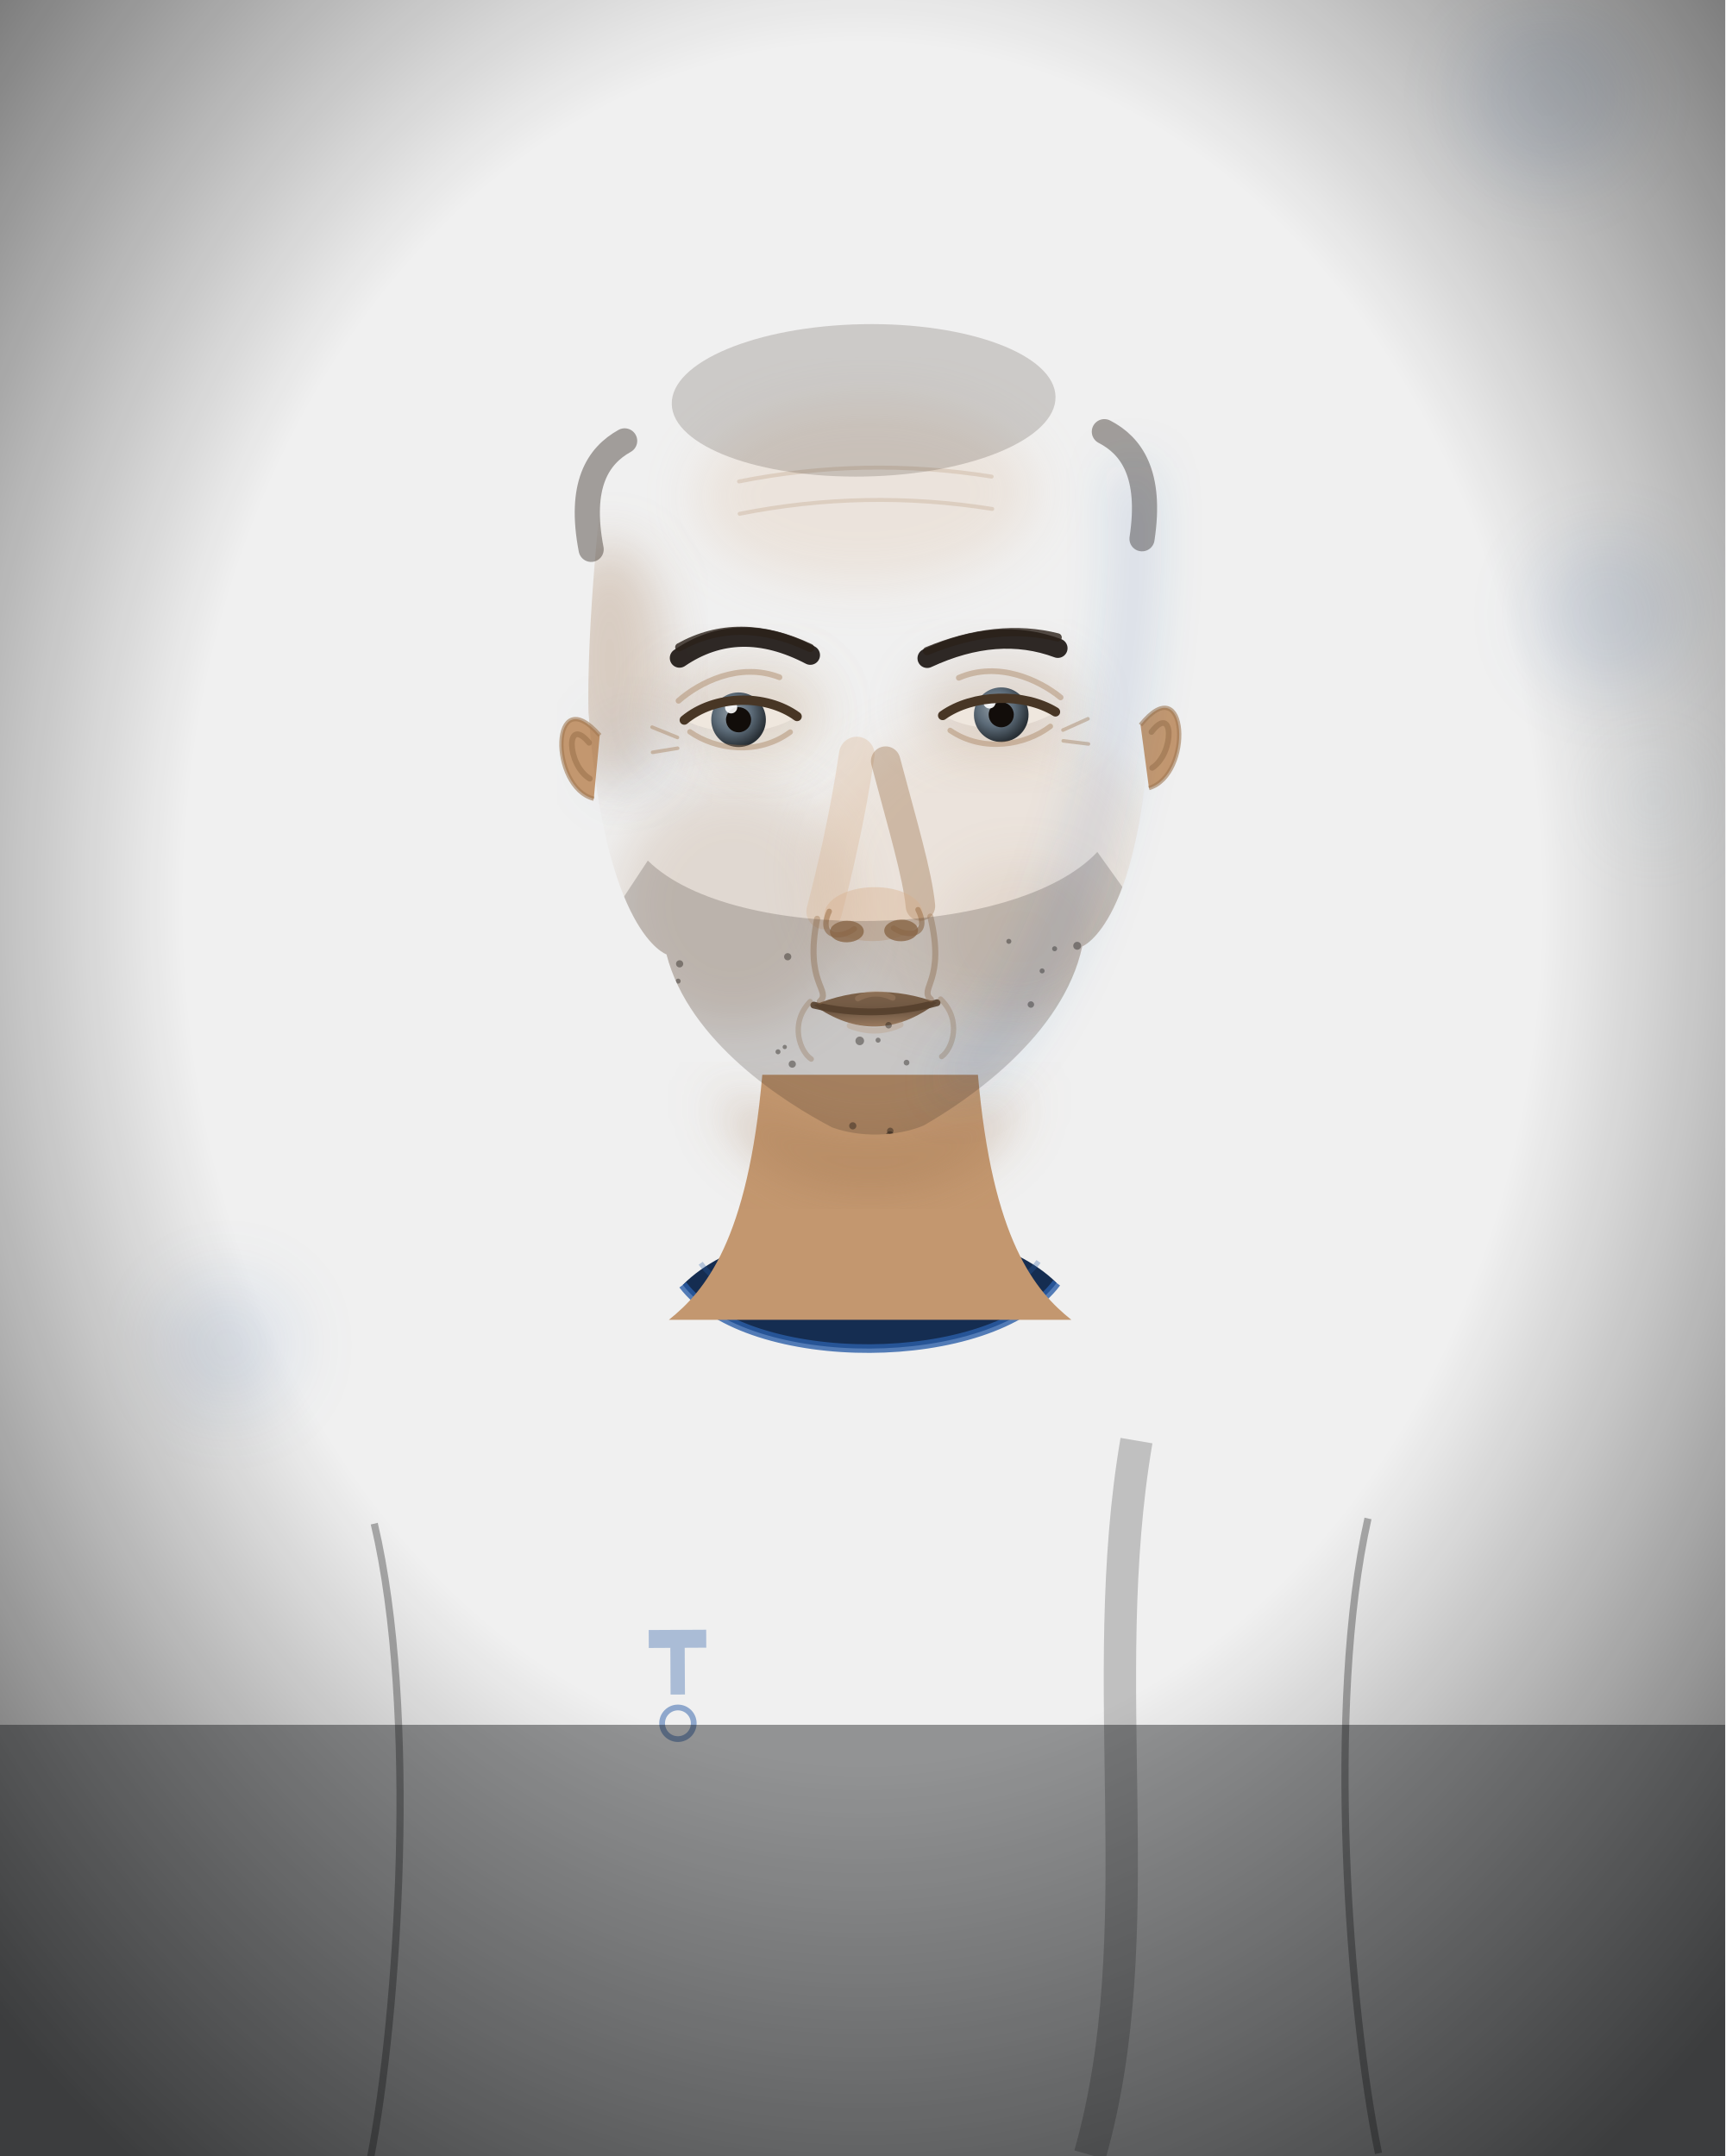
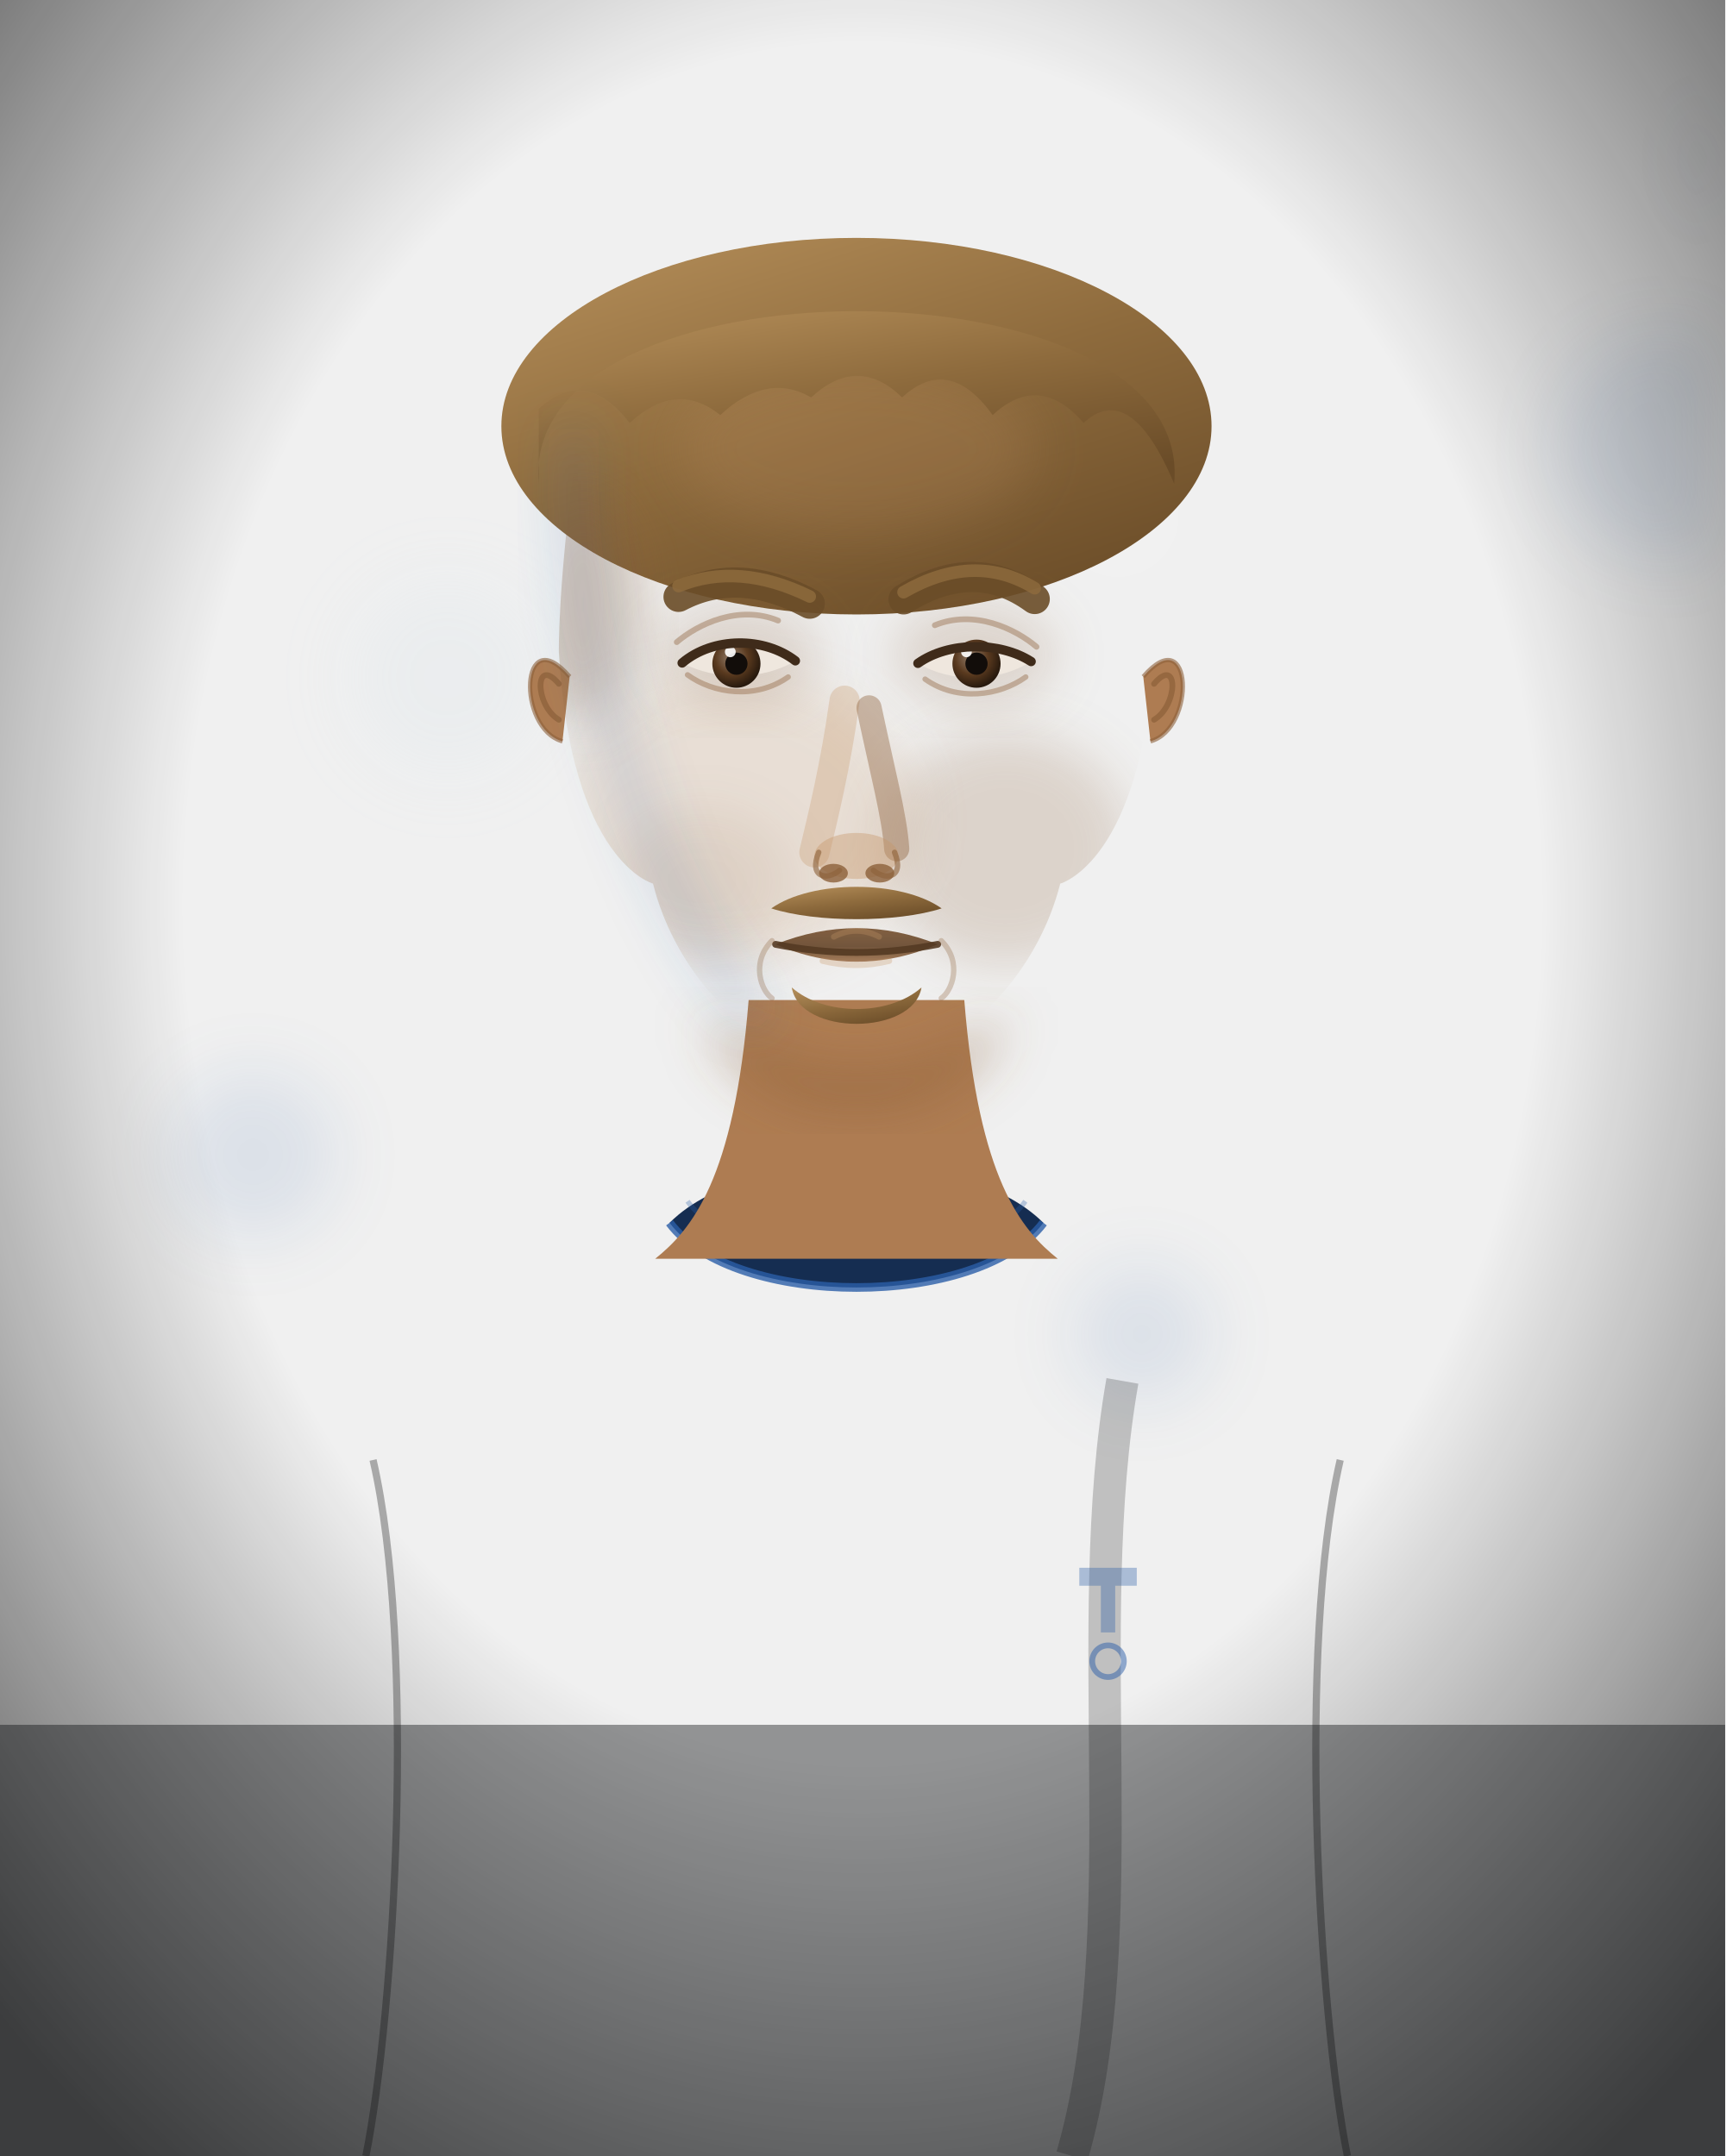
<svg xmlns="http://www.w3.org/2000/svg" viewBox="0 0 480 600" width="480" height="600" role="img" aria-label="Lasith Malinga portrait">
  <defs>
    <radialGradient id="pb91d3e8935-bg" cx="50%" cy="34%" r="78%">
      <stop offset="0%" stop-color="#1c3e6f" />
      <stop offset="46%" stop-color="#101B24" />
      <stop offset="100%" stop-color="#05090C" />
    </radialGradient>
    <radialGradient id="pb91d3e8935-glow" cx="50%" cy="50%" r="50%">
      <stop offset="0%" stop-color="#2B5EA8" stop-opacity="0.3" />
      <stop offset="60%" stop-color="#2B5EA8" stop-opacity="0.1" />
      <stop offset="100%" stop-color="#2B5EA8" stop-opacity="0" />
    </radialGradient>
-     <radialGradient id="pb91d3e8935-face" cx="66%" cy="26%" r="78%">
-       <stop offset="0%" stop-color="#D8B08B" />
-       <stop offset="42%" stop-color="#C3976F" />
-       <stop offset="100%" stop-color="#A17852" />
+     <radialGradient id="pb91d3e8935-face" cx="34%" cy="26%" r="78%">
+       <stop offset="0%" stop-color="#C69668" />
+       <stop offset="42%" stop-color="#AE7C52" />
+       <stop offset="100%" stop-color="#8C6039" />
    </radialGradient>
-     <linearGradient id="pb91d3e8935-shade" x1="100%" y1="0%" x2="0%" y2="0%">
-       <stop offset="0%" stop-color="#A17852" stop-opacity="0" />
-       <stop offset="62%" stop-color="#A17852" stop-opacity="0.1" />
-       <stop offset="100%" stop-color="#A17852" stop-opacity="0.4" />
+     <linearGradient id="pb91d3e8935-shade" x1="0%" y1="0%" x2="100%" y2="0%">
+       <stop offset="0%" stop-color="#8C6039" stop-opacity="0" />
+       <stop offset="62%" stop-color="#8C6039" stop-opacity="0.1" />
+       <stop offset="100%" stop-color="#8C6039" stop-opacity="0.4" />
    </linearGradient>
    <linearGradient id="pb91d3e8935-hair" x1="20%" y1="0%" x2="80%" y2="100%">
-       <stop offset="0%" stop-color="#3E3027" />
-       <stop offset="46%" stop-color="#2A2019" />
-       <stop offset="100%" stop-color="#191310" />
+       <stop offset="0%" stop-color="#B08A56" />
+       <stop offset="46%" stop-color="#8E6B3D" />
+       <stop offset="100%" stop-color="#6A4C28" />
    </linearGradient>
    <linearGradient id="pb91d3e8935-jersey" x1="10%" y1="0%" x2="90%" y2="100%">
      <stop offset="0%" stop-color="#152d51" />
      <stop offset="52%" stop-color="#0b182c" />
      <stop offset="100%" stop-color="#070D12" />
    </linearGradient>
    <radialGradient id="pb91d3e8935-iris" cx="40%" cy="38%" r="62%">
-       <stop offset="0%" stop-color="#959fa7" />
-       <stop offset="55%" stop-color="#5C6B78" />
-       <stop offset="100%" stop-color="#293036" />
+       <stop offset="0%" stop-color="#947f6d" />
+       <stop offset="55%" stop-color="#5A3A1F" />
+       <stop offset="100%" stop-color="#281a0e" />
    </radialGradient>
    <linearGradient id="pb91d3e8935-lip" x1="0%" y1="0%" x2="0%" y2="100%">
-       <stop offset="0%" stop-color="#876545" />
-       <stop offset="55%" stop-color="#74563b" />
-       <stop offset="100%" stop-color="#b08864" />
+       <stop offset="0%" stop-color="#765130" />
+       <stop offset="55%" stop-color="#654529" />
+       <stop offset="100%" stop-color="#9d704a" />
    </linearGradient>
    <radialGradient id="pb91d3e8935-vig" cx="50%" cy="42%" r="72%">
      <stop offset="55%" stop-color="#000" stop-opacity="0" />
      <stop offset="100%" stop-color="#000" stop-opacity="0.6" />
    </radialGradient>
    <filter id="pb91d3e8935-soft" x="-30%" y="-30%" width="160%" height="160%">
      <feGaussianBlur stdDeviation="7" />
    </filter>
    <filter id="pb91d3e8935-bokeh" x="-50%" y="-50%" width="200%" height="200%">
      <feGaussianBlur stdDeviation="9" />
    </filter>
    <clipPath id="pb91d3e8935-clip">
-       <path d="M 167.9 141.8 C 167.9 103.4, 201.3 99.4, 242.1 99.4 C 283 99.4, 316.3 103.4, 316.3 141.8 C 320.8 178.8, 320.4 196.8, 320.4 196.8 C 317.2 258.5, 300 264.5, 300 264.5 C 294.2 289.1, 267.7 306.5, 254.9 313.5 C 247.3 316.5, 237 316.5, 229.4 313.5 C 216.6 306.5, 190.1 289.1, 184.3 264.5 C 184.3 264.5, 167.1 258.5, 163.9 196.8 C 163.9 196.8, 163.5 178.8, 167.9 141.8 Z" />
+       <path d="M 159.9 128.9 C 159.9 92.6, 195.2 88.6, 238.3 88.6 C 281.5 88.6, 316.7 92.6, 316.7 128.9 C 321.4 163.4, 321.1 181.4, 321.1 181.4 C 317.8 239.9, 295 245.9, 295 245.9 C 289.3 268.3, 273 286.5, 255.6 293.5 C 245.3 296.5, 231.4 296.5, 221 293.5 C 203.7 286.5, 187.3 268.3, 181.7 245.9 C 181.7 245.9, 158.8 239.9, 155.5 181.4 C 155.5 181.4, 155.2 163.4, 159.9 128.9 Z" />
    </clipPath>
  </defs>
  <rect width="480" height="600" fill="url(#bgGradId)" />
  <g>
-     <circle cx="438.2" cy="403.7" r="15.5" fill="#BFD8E6" opacity="0" filter="url(#pb91d3e8935-bokeh)" />
-     <circle cx="63.3" cy="374.3" r="19.2" fill="#2B5EA8" opacity="0.1" filter="url(#pb91d3e8935-bokeh)" />
-     <circle cx="460.2" cy="222.1" r="13.6" fill="#BFD8E6" opacity="0.1" filter="url(#pb91d3e8935-bokeh)" />
-     <circle cx="430.5" cy="27.2" r="24.2" fill="#2B5EA8" opacity="0.1" filter="url(#pb91d3e8935-bokeh)" />
-     <circle cx="176.6" cy="209.6" r="10.7" fill="#2B5EA8" opacity="0.1" filter="url(#pb91d3e8935-bokeh)" />
-     <circle cx="244.4" cy="148.8" r="11.9" fill="#2B5EA8" opacity="0" filter="url(#pb91d3e8935-bokeh)" />
-     <circle cx="213.5" cy="36.9" r="8.4" fill="#BFD8E6" opacity="0" filter="url(#pb91d3e8935-bokeh)" />
-     <circle cx="13" cy="243.9" r="33.3" fill="#BFD8E6" opacity="0" filter="url(#pb91d3e8935-bokeh)" />
-     <circle cx="447.5" cy="170.9" r="21.8" fill="#2B5EA8" opacity="0.1" filter="url(#pb91d3e8935-bokeh)" />
-     <circle cx="214.6" cy="200.1" r="13.3" fill="#E8C98A" opacity="0.1" filter="url(#pb91d3e8935-bokeh)" />
+     <circle cx="124.4" cy="188.5" r="29" fill="#BFD8E6" opacity="0.1" filter="url(#pb91d3e8935-bokeh)" />
+     <circle cx="254.2" cy="236.6" r="12.8" fill="#FFFFFF" opacity="0.1" filter="url(#pb91d3e8935-bokeh)" />
+     <circle cx="90.3" cy="316.3" r="17.4" fill="#BFD8E6" opacity="0" filter="url(#pb91d3e8935-bokeh)" />
+     <circle cx="463.9" cy="124.4" r="31.9" fill="#2B5EA8" opacity="0.1" filter="url(#pb91d3e8935-bokeh)" />
+     <circle cx="317.7" cy="371.2" r="20" fill="#2B5EA8" opacity="0.1" filter="url(#pb91d3e8935-bokeh)" />
+     <circle cx="311" cy="143.6" r="15.7" fill="#FFFFFF" opacity="0.1" filter="url(#pb91d3e8935-bokeh)" />
+     <circle cx="493" cy="44.3" r="20.7" fill="#2B5EA8" opacity="0.1" filter="url(#pb91d3e8935-bokeh)" />
+     <circle cx="56.3" cy="66.1" r="19.1" fill="#2B5EA8" opacity="0" filter="url(#pb91d3e8935-bokeh)" />
+     <circle cx="40.5" cy="255.5" r="18.6" fill="#E8C98A" opacity="0" filter="url(#pb91d3e8935-bokeh)" />
+     <circle cx="70.4" cy="321.4" r="23.8" fill="#2B5EA8" opacity="0.1" filter="url(#pb91d3e8935-bokeh)" />
+     <circle cx="264.4" cy="142.1" r="8" fill="#2B5EA8" opacity="0.1" filter="url(#pb91d3e8935-bokeh)" />
    <rect x="0" y="180" width="480" height="36" fill="#DDEAF2" opacity="0" />
  </g>
-   <ellipse cx="242.1" cy="194.7" rx="187.7" ry="243.4" fill="url(#glowId)" />
-   <g transform="rotate(-0.3 242.1 379.3)">
-     <path d="M 63.9 600 C 97.9 409.3, 146.1 367.3, 190.1 357.3     L 294.1 357.3 C 338.1 367.3, 386.4 409.3, 420.4 600 Z" fill="url(#jerseyGradId)" />
-     <path d="M 103.9 423.3 C 115.9 475.3, 109.9 560, 101.9 600" fill="none" stroke="#000" stroke-opacity="0.3" stroke-width="2" />
-     <path d="M 380.4 423.3 C 368.4 475.3, 374.4 560, 382.4 600" fill="none" stroke="#000" stroke-opacity="0.3" stroke-width="2" />
-     <path d="M 156.1 413.3 C 172.1 463.3, 160.1 530, 178.1 600" fill="none" stroke="#fff" stroke-opacity="0" stroke-width="10" />
-     <path d="M 316.1 401.3 C 304.1 469.3, 320.1 538, 302.1 600" fill="none" stroke="#000" stroke-opacity="0.2" stroke-width="9" />
-     <path d="M 190.1 357.3 C 208.1 381.3, 276.1 381.3, 294.1 357.3     C 282.1 345.3, 260.1 341.3, 242.1 341.3     C 224.1 341.3, 202.1 345.3, 190.1 357.3 Z" fill="#152d51" />
-     <path d="M 190.1 357.3 C 208.1 381.3, 276.1 381.3, 294.1 357.3" fill="none" stroke="#2B5EA8" stroke-opacity="0.8" stroke-width="2.4" />
-     <path d="M 195.1 351.3 C 209.1 371.3, 275.1 371.3, 289.1 351.3" fill="none" stroke="#2B5EA8" stroke-opacity="0.3" stroke-width="1.4" />
-     <g transform="translate(180.1 453.3)" opacity="0.5">
+   <ellipse cx="238.3" cy="179.3" rx="198.8" ry="232" fill="url(#glowId)" />
+   <g transform="rotate(0 238.3 362.3)">
+     <path d="M 63.8 600 C 97.8 392.3, 142.3 350.3, 186.3 340.3     L 290.3 340.3 C 334.3 350.3, 378.9 392.3, 412.9 600 Z" fill="url(#jerseyGradId)" />
+     <path d="M 103.8 406.3 C 115.8 458.3, 109.8 560, 101.8 600" fill="none" stroke="#000" stroke-opacity="0.3" stroke-width="2" />
+     <path d="M 372.9 406.3 C 360.9 458.3, 366.9 560, 374.9 600" fill="none" stroke="#000" stroke-opacity="0.3" stroke-width="2" />
+     <path d="M 152.3 396.3 C 168.3 446.3, 156.3 530, 174.3 600" fill="none" stroke="#fff" stroke-opacity="0" stroke-width="10" />
+     <path d="M 312.3 384.3 C 300.3 452.3, 316.3 538, 298.3 600" fill="none" stroke="#000" stroke-opacity="0.2" stroke-width="9" />
+     <path d="M 186.3 340.3 C 204.3 364.3, 272.3 364.3, 290.3 340.3     C 278.3 328.3, 256.3 324.3, 238.3 324.3     C 220.3 324.3, 198.3 328.3, 186.3 340.3 Z" fill="#152d51" />
+     <path d="M 186.3 340.3 C 204.3 364.3, 272.3 364.3, 290.3 340.3" fill="none" stroke="#2B5EA8" stroke-opacity="0.8" stroke-width="2.4" />
+     <path d="M 191.3 334.3 C 205.3 354.3, 271.3 354.3, 285.3 334.3" fill="none" stroke="#2B5EA8" stroke-opacity="0.3" stroke-width="1.4" />
+     <g transform="translate(300.3 436.3)" opacity="0.5">
      <path d="M 0 0 L 16 0 L 16 5 L 10 5 L 10 18 L 6 18 L 6 5 L 0 5 Z" fill="#2B5EA8" opacity="0.7" />
      <circle cx="8" cy="26" r="4.4" fill="none" stroke="#2B5EA8" stroke-width="1.6" />
    </g>
  </g>
-   <path d="M 212.1 299.1 L 272.1 299.1 C 276.1 345.3, 288.1 359.3, 298.1 367.3     L 186.1 367.3 C 196.1 359.3, 208.1 345.3, 212.1 299.1 Z" fill="#C3976F" />
-   <path d="M 212.1 299.1 L 272.1 299.1 C 270.1 323.1, 272.1 339.3, 282.1 359.3     L 202.1 359.3 C 212.1 339.3, 214.1 323.1, 212.1 299.1 Z" fill="url(#shadeGradId)" opacity="0.9" />
-   <path d="M 200.1 303.1 C 226.1 325.1, 258.1 325.1, 284.1 303.1     C 272.1 337.1, 212.1 337.1, 200.1 303.1 Z" fill="#A17852" opacity="0.6" filter="url(#pb91d3e8935-soft)" />
-   <g transform="rotate(-1.1 242.1 205.3)">
-     <path d="M 166.9 203.2 C 153.5 187.2, 152.5 217.4, 164.9 220.8" fill="#C3976F" stroke="#A17852" stroke-opacity="0.6" stroke-width="1.2" />
-     <path d="M 163.9 205.2 C 157.5 197.2, 157.5 211.2, 163.9 215.2" fill="none" stroke="#A17852" stroke-opacity="0.7" stroke-width="1.6" stroke-linecap="round" />
-     <path d="M 317.4 203.2 C 330.8 187.2, 331.8 217.4, 319.4 220.8" fill="#C3976F" stroke="#A17852" stroke-opacity="0.6" stroke-width="1.2" />
-     <path d="M 320.4 205.2 C 326.8 197.2, 326.8 211.2, 320.4 215.2" fill="none" stroke="#A17852" stroke-opacity="0.7" stroke-width="1.6" stroke-linecap="round" />
-     <path d="M 167.9 141.8 C 167.9 103.4, 201.3 99.4, 242.1 99.4 C 283 99.4, 316.3 103.4, 316.3 141.8 C 320.8 178.8, 320.4 196.8, 320.4 196.8 C 317.2 258.5, 300 264.5, 300 264.5 C 294.2 289.1, 267.7 306.5, 254.9 313.5 C 247.3 316.5, 237 316.5, 229.4 313.5 C 216.6 306.5, 190.1 289.1, 184.3 264.5 C 184.3 264.5, 167.1 258.5, 163.9 196.8 C 163.9 196.8, 163.5 178.8, 167.9 141.8 Z" fill="url(#faceGradId)" />
+   <path d="M 208.3 278.3 L 268.3 278.3 C 272.3 328.3, 284.3 342.3, 294.3 350.3     L 182.3 350.3 C 192.3 342.3, 204.3 328.3, 208.3 278.3 Z" fill="#AE7C52" />
+   <path d="M 208.3 278.3 L 268.3 278.3 C 266.3 302.3, 268.3 322.3, 278.3 342.3     L 198.3 342.3 C 208.3 322.3, 210.3 302.3, 208.3 278.3 Z" fill="url(#shadeGradId)" opacity="0.9" />
+   <path d="M 196.3 282.3 C 222.3 304.3, 254.3 304.3, 280.3 282.3     C 268.3 316.3, 208.3 316.3, 196.3 282.3 Z" fill="#8C6039" opacity="0.6" filter="url(#pb91d3e8935-soft)" />
+   <g transform="rotate(0 238.3 189.4)">
+     <path d="M 158.5 188.3 C 144.7 172.3, 143.7 202.8, 156.5 206.3" fill="#AE7C52" stroke="#8C6039" stroke-opacity="0.6" stroke-width="1.2" />
+     <path d="M 155.5 190.3 C 148.7 182.3, 148.7 196.3, 155.5 200.3" fill="none" stroke="#8C6039" stroke-opacity="0.7" stroke-width="1.6" stroke-linecap="round" />
+     <path d="M 318.1 188.3 C 331.9 172.3, 332.9 202.8, 320.1 206.3" fill="#AE7C52" stroke="#8C6039" stroke-opacity="0.6" stroke-width="1.2" />
+     <path d="M 321.1 190.3 C 327.9 182.3, 327.9 196.3, 321.1 200.3" fill="none" stroke="#8C6039" stroke-opacity="0.7" stroke-width="1.6" stroke-linecap="round" />
+     <ellipse cx="238.3" cy="118.6" rx="98.8" ry="52.4" fill="url(#pb91d3e8935-hair)" opacity="1" />
+     <path d="M 159.9 128.9 C 159.9 92.6, 195.2 88.6, 238.3 88.6 C 281.5 88.6, 316.7 92.6, 316.7 128.9 C 321.4 163.4, 321.1 181.4, 321.1 181.4 C 317.8 239.9, 295 245.9, 295 245.9 C 289.3 268.3, 273 286.5, 255.6 293.5 C 245.3 296.5, 231.4 296.5, 221 293.5 C 203.7 286.5, 187.3 268.3, 181.7 245.9 C 181.7 245.9, 158.8 239.9, 155.5 181.4 C 155.5 181.4, 155.2 163.4, 159.9 128.9 Z" fill="url(#faceGradId)" />
    <g clip-path="url(#pb91d3e8935-clip)">
-       <rect x="153.9" y="89.4" width="176.4" height="235.6" fill="url(#shadeGradId)" />
-       <ellipse cx="275" cy="243.2" rx="48.5" ry="42.3" fill="#D8B08B" opacity="0.2" filter="url(#pb91d3e8935-soft)" />
-       <ellipse cx="203" cy="251.2" rx="32.9" ry="33.9" fill="#A17852" opacity="0.2" filter="url(#pb91d3e8935-soft)" />
-       <ellipse cx="242.1" cy="137.5" rx="46.9" ry="25.4" fill="#D8B08B" opacity="0.2" filter="url(#pb91d3e8935-soft)" />
-       <ellipse cx="170.2" cy="183.2" rx="15.6" ry="33.9" fill="#A17852" opacity="0.3" filter="url(#pb91d3e8935-soft)" />
-       <ellipse cx="206.2" cy="197.2" rx="22.7" ry="14.2" fill="#A17852" opacity="0.2" filter="url(#pb91d3e8935-soft)" />
-       <ellipse cx="278.1" cy="197.2" rx="22.7" ry="14.2" fill="#A17852" opacity="0.2" filter="url(#pb91d3e8935-soft)" />
-       <ellipse cx="282.8" cy="261.4" rx="23.5" ry="21.2" fill="#99724e" opacity="0.1" filter="url(#pb91d3e8935-soft)" />
-       <path d="M 225.9 182 Q 206.2 171.2 189.5 182.1" fill="none" stroke="#191310" stroke-width="5.4" stroke-linecap="round" opacity="0.9" />
-       <path d="M 225.9 180 Q 206.2 170.2 189.5 179.1" fill="none" stroke="#2A2019" stroke-width="2.3" stroke-linecap="round" opacity="0.8" />
-       <path d="M 258.4 183.5 Q 278.1 174.8 294.8 181.4" fill="none" stroke="#191310" stroke-width="5.4" stroke-linecap="round" opacity="0.9" />
-       <path d="M 258.4 181.5 Q 278.1 173.8 294.8 178.4" fill="none" stroke="#2A2019" stroke-width="2.3" stroke-linecap="round" opacity="0.8" />
-       <path d="M 221.9 199 C 213.3 192.5, 199.1 192.5, 190.5 199.4       C 199.9 204.3, 212.8 204.3, 221.9 199 Z" fill="#EFE7DE" />
-       <circle cx="205.6" cy="199.6" r="7.6" fill="url(#pb91d3e8935-iris)" />
-       <circle cx="205.6" cy="199.6" r="3.5" fill="#120D0A" />
-       <circle cx="203.6" cy="196.1" r="1.7" fill="#fff" opacity="0.9" />
-       <path d="M 221.9 199 C 213.3 192.5, 199.1 192.5, 190.5 199.4" fill="none" stroke="#483625" stroke-width="2.6" stroke-linecap="round" />
-       <path d="M 217.2 188 C 206.2 183.5, 194.9 189, 189 194" fill="none" stroke="#A17852" stroke-width="1.6" opacity="0.4" stroke-linecap="round" />
-       <path d="M 219.9 203.3 C 210.9 209.7, 199.1 207.9, 192 202.7" fill="none" stroke="#A17852" stroke-width="1.5" opacity="0.4" stroke-linecap="round" />
-       <path d="M 188.5 204.2 L 181.5 201.2 M 188.5 207.2 L 181.5 208.2" stroke="#A17852" stroke-width="1" opacity="0.4" stroke-linecap="round" />
-       <path d="M 262.4 199.5 C 271 193.6, 285.2 193.6, 293.8 199.1       C 284.4 204.7, 271.5 204.7, 262.4 199.5 Z" fill="#EFE7DE" />
-       <circle cx="278.7" cy="199.6" r="7.6" fill="url(#pb91d3e8935-iris)" />
-       <circle cx="278.7" cy="199.6" r="3.5" fill="#120D0A" />
-       <circle cx="275.5" cy="196.1" r="1.7" fill="#fff" opacity="0.9" />
-       <path d="M 262.4 199.5 C 271 193.6, 285.2 193.6, 293.8 199.1" fill="none" stroke="#483625" stroke-width="2.6" stroke-linecap="round" />
-       <path d="M 267.1 189.1 C 278.1 184.6, 289.4 190.1, 295.3 195.1" fill="none" stroke="#A17852" stroke-width="1.6" opacity="0.4" stroke-linecap="round" />
-       <path d="M 264.4 203.7 C 273.4 210.1, 285.2 208.3, 292.3 203.1" fill="none" stroke="#A17852" stroke-width="1.5" opacity="0.4" stroke-linecap="round" />
-       <path d="M 295.8 204.2 L 302.8 201.2 M 295.8 207.2 L 302.8 208.2" stroke="#A17852" stroke-width="1" opacity="0.4" stroke-linecap="round" />
-       <path d="M 238.3 209.9 C 235.3 227.9, 231.2 243.4, 228.4 253.4" fill="none" stroke="#D8B08B" stroke-width="9.9" stroke-linecap="round" opacity="0.3" />
-       <path d="M 246.3 211.9 C 250.7 229.9, 254.5 243.4, 255.2 252.4" fill="none" stroke="#A17852" stroke-width="8.2" stroke-linecap="round" opacity="0.4" />
-       <ellipse cx="242.1" cy="254.4" rx="13.7" ry="7.5" fill="#D8B08B" opacity="0.4" />
-       <ellipse cx="234.6" cy="259.1" rx="4.7" ry="3" fill="#A17852" opacity="0.8" />
-       <ellipse cx="249.7" cy="259.1" rx="4.7" ry="3" fill="#A17852" opacity="0.8" />
-       <path d="M 229.8 253.4 C 226.4 260.4, 232.5 261.4, 236.7 258.4" fill="none" stroke="#A17852" stroke-width="1.5" opacity="0.6" stroke-linecap="round" />
-       <path d="M 254.5 253.4 C 257.9 260.4, 251.8 261.4, 247.6 258.4" fill="none" stroke="#A17852" stroke-width="1.5" opacity="0.6" stroke-linecap="round" />
-       <path d="M 225 279.4 Q 242.1 272.7 259.3 279.4 Q 242.1 292 225 279.4 Z" fill="url(#pb91d3e8935-lip)" opacity="0.9" />
-       <path d="M 237.3 277.8 Q 242.1 275.3 247 277.8" fill="none" stroke="#D8B08B" stroke-width="1.6" opacity="0.3" stroke-linecap="round" />
-       <path d="M 225 279.4 Q 242.1 283.8 259.3 279.4" fill="none" stroke="#614831" stroke-width="1.9" stroke-linecap="round" opacity="0.9" />
-       <path d="M 234.9 285.3 Q 242.1 288.3 249 285.3" fill="none" stroke="#D8B08B" stroke-width="1.7" opacity="0.3" stroke-linecap="round" />
-       <path d="M 224 278.4 C 218 284.4, 221 292.4, 224 294.4" fill="none" stroke="#A17852" stroke-width="1.5" opacity="0.3" stroke-linecap="round" />
-       <path d="M 260.3 278.4 C 266.3 284.4, 263.3 292.4, 260.3 294.4" fill="none" stroke="#A17852" stroke-width="1.5" opacity="0.3" stroke-linecap="round" />
-       <path d="M 226.4 255.4 C 222.4 273.4, 230.1 275.4, 226.7 278.4" fill="none" stroke="#A17852" stroke-width="1.7" opacity="0.4" stroke-linecap="round" />
-       <path d="M 257.9 255.4 C 261.9 273.4, 254.2 275.4, 257.6 278.4" fill="none" stroke="#A17852" stroke-width="1.7" opacity="0.4" stroke-linecap="round" />
-       <path d="M 207 133.3 Q 242.1 127 277.3 133.3" fill="none" stroke="#A17852" stroke-width="1.1" opacity="0.2" stroke-linecap="round" />
-       <path d="M 207 142.3 Q 242.1 136 277.3 142.3" fill="none" stroke="#A17852" stroke-width="1.1" opacity="0.2" stroke-linecap="round" />
+       <rect x="145.5" y="78.6" width="185.6" height="225.7" fill="url(#shadeGradId)" />
+       <ellipse cx="203.5" cy="228.3" rx="51.3" ry="40.3" fill="#C69668" opacity="0.2" filter="url(#pb91d3e8935-soft)" />
+       <ellipse cx="279.7" cy="236.3" rx="34.8" ry="32.3" fill="#8C6039" opacity="0.2" filter="url(#pb91d3e8935-soft)" />
+       <ellipse cx="238.3" cy="124.9" rx="49.7" ry="24.2" fill="#C69668" opacity="0.2" filter="url(#pb91d3e8935-soft)" />
+       <ellipse cx="162.1" cy="168.3" rx="16.6" ry="32.3" fill="#8C6039" opacity="0.3" filter="url(#pb91d3e8935-soft)" />
+       <ellipse cx="205.5" cy="182.3" rx="22.8" ry="14.4" fill="#8C6039" opacity="0.2" filter="url(#pb91d3e8935-soft)" />
+       <ellipse cx="271.1" cy="182.3" rx="22.8" ry="14.4" fill="#8C6039" opacity="0.2" filter="url(#pb91d3e8935-soft)" />
+       <ellipse cx="195.3" cy="245.2" rx="24.8" ry="20.2" fill="#855b36" opacity="0.1" filter="url(#pb91d3e8935-soft)" />
+       <path d="M 225.3 168 Q 205.5 157.3 188.8 166.1" fill="none" stroke="#6A4C28" stroke-width="8.4" stroke-linecap="round" opacity="0.9" />
+       <path d="M 225.3 166 Q 205.5 156.3 188.8 163.1" fill="none" stroke="#8E6B3D" stroke-width="3.5" stroke-linecap="round" opacity="0.8" />
+       <path d="M 251.4 166.8 Q 271.1 154.4 287.9 166.7" fill="none" stroke="#6A4C28" stroke-width="8.4" stroke-linecap="round" opacity="0.9" />
+       <path d="M 251.4 164.8 Q 271.1 153.4 287.9 163.7" fill="none" stroke="#8E6B3D" stroke-width="3.5" stroke-linecap="round" opacity="0.8" />
+       <path d="M 221.3 183.9 C 212.6 177.2, 198.4 177.2, 189.8 184.5       C 199.2 189.4, 212.1 189.4, 221.3 183.9 Z" fill="#EFE7DE" />
+       <circle cx="204.9" cy="184.7" r="6.7" fill="url(#pb91d3e8935-iris)" />
+       <circle cx="204.9" cy="184.7" r="3.1" fill="#120D0A" />
+       <circle cx="203.2" cy="181.4" r="1.5" fill="#fff" opacity="0.9" />
+       <path d="M 221.3 183.9 C 212.6 177.2, 198.4 177.2, 189.8 184.5" fill="none" stroke="#3f2b1a" stroke-width="2.6" stroke-linecap="round" />
+       <path d="M 216.5 172.7 C 205.5 168.2, 194.2 173.7, 188.3 178.7" fill="none" stroke="#8C6039" stroke-width="1.6" opacity="0.4" stroke-linecap="round" />
+       <path d="M 219.3 188.4 C 210.2 194.8, 198.4 193, 191.3 187.8" fill="none" stroke="#8C6039" stroke-width="1.5" opacity="0.4" stroke-linecap="round" />
+       <path d="M 255.4 184.6 C 264 178.5, 278.2 178.5, 286.9 184.1       C 277.4 190, 264.5 190, 255.4 184.6 Z" fill="#EFE7DE" />
+       <circle cx="271.7" cy="184.7" r="6.7" fill="url(#pb91d3e8935-iris)" />
+       <circle cx="271.7" cy="184.7" r="3.1" fill="#120D0A" />
+       <circle cx="268.9" cy="181.4" r="1.5" fill="#fff" opacity="0.9" />
+       <path d="M 255.4 184.6 C 264 178.5, 278.2 178.5, 286.9 184.1" fill="none" stroke="#3f2b1a" stroke-width="2.6" stroke-linecap="round" />
+       <path d="M 260.1 174 C 271.1 169.5, 282.5 175, 288.4 180" fill="none" stroke="#8C6039" stroke-width="1.6" opacity="0.4" stroke-linecap="round" />
+       <path d="M 257.4 189 C 266.4 195.4, 278.2 193.6, 285.4 188.4" fill="none" stroke="#8C6039" stroke-width="1.5" opacity="0.4" stroke-linecap="round" />
+       <path d="M 235 195 C 232.5 213, 229 227.2, 226.6 237.2" fill="none" stroke="#C69668" stroke-width="8.4" stroke-linecap="round" opacity="0.3" />
+       <path d="M 241.8 197 C 245.6 215, 248.9 227.2, 249.5 236.2" fill="none" stroke="#8C6039" stroke-width="7" stroke-linecap="round" opacity="0.4" />
+       <ellipse cx="238.3" cy="238.2" rx="11.7" ry="6.4" fill="#C69668" opacity="0.4" />
+       <ellipse cx="231.9" cy="243" rx="4" ry="2.6" fill="#8C6039" opacity="0.8" />
+       <ellipse cx="244.8" cy="243" rx="4" ry="2.6" fill="#8C6039" opacity="0.8" />
+       <path d="M 227.8 237.2 C 224.9 244.2, 230.1 245.2, 233.6 242.2" fill="none" stroke="#8C6039" stroke-width="1.5" opacity="0.6" stroke-linecap="round" />
+       <path d="M 248.9 237.2 C 251.8 244.2, 246.5 245.2, 243 242.2" fill="none" stroke="#8C6039" stroke-width="1.5" opacity="0.6" stroke-linecap="round" />
+       <path d="M 215.8 262.8 Q 238.3 253.8 260.9 262.8 Q 238.3 272.5 215.8 262.8 Z" fill="url(#pb91d3e8935-lip)" opacity="0.9" />
+       <path d="M 232 260.7 Q 238.3 257.4 244.6 260.7" fill="none" stroke="#C69668" stroke-width="1.6" opacity="0.3" stroke-linecap="round" />
+       <path d="M 215.8 262.8 Q 238.3 267.3 260.9 262.8" fill="none" stroke="#543a22" stroke-width="1.9" stroke-linecap="round" opacity="0.9" />
+       <path d="M 228.9 267.4 Q 238.3 269.7 247.4 267.4" fill="none" stroke="#C69668" stroke-width="1.7" opacity="0.3" stroke-linecap="round" />
+       <path d="M 214.8 261.8 C 208.8 267.8, 211.8 275.8, 214.8 277.8" fill="none" stroke="#8C6039" stroke-width="1.5" opacity="0.3" stroke-linecap="round" />
+       <path d="M 261.9 261.8 C 267.9 267.8, 264.9 275.8, 261.9 277.8" fill="none" stroke="#8C6039" stroke-width="1.5" opacity="0.3" stroke-linecap="round" />
    </g>
    <g clip-path="url(#pb91d3e8935-clip)" opacity="1">
      <g>
-         <path d="M 168.6 254.3     C 171.8 305.1, 201.7 319.1, 242.1 321.1     C 282.6 319.1, 312.5 305.1, 315.7 254.3     L 304.7 238.3     C 281.3 262.3, 203 262.3, 179.6 238.3 Z" fill="#2A2019" opacity="0.2" />
-         <circle cx="242.7" cy="289.5" r="0.7" fill="#191310" opacity="0.4" />
-         <circle cx="178.3" cy="300.8" r="0.7" fill="#191310" opacity="0.4" />
-         <circle cx="298.6" cy="264.3" r="1.1" fill="#191310" opacity="0.4" />
-         <circle cx="292.3" cy="265" r="0.7" fill="#191310" opacity="0.4" />
-         <circle cx="245.7" cy="285.4" r="0.9" fill="#191310" opacity="0.4" />
-         <circle cx="245.5" cy="316" r="1.1" fill="#191310" opacity="0.4" />
-         <circle cx="270.2" cy="314.7" r="1" fill="#191310" opacity="0.4" />
-         <circle cx="203.7" cy="306" r="0.8" fill="#191310" opacity="0.4" />
-         <circle cx="187.4" cy="272" r="0.7" fill="#191310" opacity="0.4" />
-         <circle cx="262.2" cy="310.8" r="1.2" fill="#191310" opacity="0.4" />
-         <circle cx="279.6" cy="262.7" r="0.7" fill="#191310" opacity="0.4" />
-         <circle cx="187.9" cy="267.2" r="1" fill="#191310" opacity="0.4" />
-         <circle cx="196.3" cy="297.6" r="1.1" fill="#191310" opacity="0.4" />
-         <circle cx="218.7" cy="295.7" r="1" fill="#191310" opacity="0.4" />
-         <circle cx="245.6" cy="314.8" r="0.9" fill="#191310" opacity="0.4" />
-         <circle cx="295.6" cy="280.2" r="0.8" fill="#191310" opacity="0.4" />
-         <circle cx="307.3" cy="263.1" r="1" fill="#191310" opacity="0.4" />
-         <circle cx="216.7" cy="290.9" r="0.6" fill="#191310" opacity="0.4" />
-         <circle cx="297.5" cy="302.2" r="0.7" fill="#191310" opacity="0.4" />
-         <circle cx="218" cy="265.8" r="1" fill="#191310" opacity="0.4" />
-         <circle cx="237.6" cy="289.6" r="1.2" fill="#191310" opacity="0.4" />
-         <circle cx="250.5" cy="295.9" r="0.8" fill="#191310" opacity="0.4" />
-         <circle cx="214.8" cy="292.2" r="0.7" fill="#191310" opacity="0.4" />
-         <circle cx="235.2" cy="313.2" r="1" fill="#191310" opacity="0.4" />
-         <circle cx="285.4" cy="280.4" r="0.9" fill="#191310" opacity="0.4" />
-         <circle cx="288.7" cy="271.1" r="0.7" fill="#191310" opacity="0.4" />
+         <path d="M 214.6 252.8       C 225.9 244.8, 250.7 244.8, 262 252.8       C 249.6 256.8, 227 256.8, 214.6 252.8 Z" fill="url(#pb91d3e8935-hair)" />
+         <path d="M 220.3 274.8 C 222.5 288.3, 254.1 288.3, 256.4 274.8       C 247.4 282.8, 229.3 282.8, 220.3 274.8 Z" fill="url(#pb91d3e8935-hair)" />
      </g>
    </g>
    <g>
-       <ellipse cx="242.1" cy="111.4" rx="53.4" ry="21.2" fill="#3E3027" opacity="0.2" />
-       <path d="M 165.5 151.4 C 162.4 133.4, 167.9 125.4, 175.4 121.4" fill="none" stroke="#2A2019" stroke-width="7" opacity="0.4" stroke-linecap="round" />
-       <path d="M 318.8 151.4 C 321.9 133.4, 316.3 125.4, 308.9 121.4" fill="none" stroke="#2A2019" stroke-width="7" opacity="0.4" stroke-linecap="round" />
+       <path d="M 149.9 134.6 C 143.9 70.6, 332.7 70.6, 326.7 134.6 Q 314.5 105.7, 301.5 117.7 Q 289.2 103.5, 276.2 115.5 Q 264 98.6, 251 110.6 Q 238.7 98.6, 225.7 110.6 Q 213.4 103.5, 200.4 115.5 Q 188.2 105.7, 175.2 117.7 Q 162.9 101.8, 149.9 113.8 Z" fill="url(#pb91d3e8935-hair)" />
    </g>
-     <path d="M 316.3 133.3 C 320.4 188.3, 300 273, 262.6 303.1" fill="none" stroke="#2B5EA8" stroke-width="3.2" opacity="0.5" stroke-linecap="round" filter="url(#pb91d3e8935-soft)" />
+     <path d="M 159.9 120.9 C 155.5 173.3, 181.7 254, 210.6 282.3" fill="none" stroke="#2B5EA8" stroke-width="3.2" opacity="0.5" stroke-linecap="round" filter="url(#pb91d3e8935-soft)" />
  </g>
  <rect width="480" height="600" fill="url(#pb91d3e8935-vig)" />
  <rect y="480" width="480" height="120" fill="#04080B" opacity="0.4" />
</svg>
